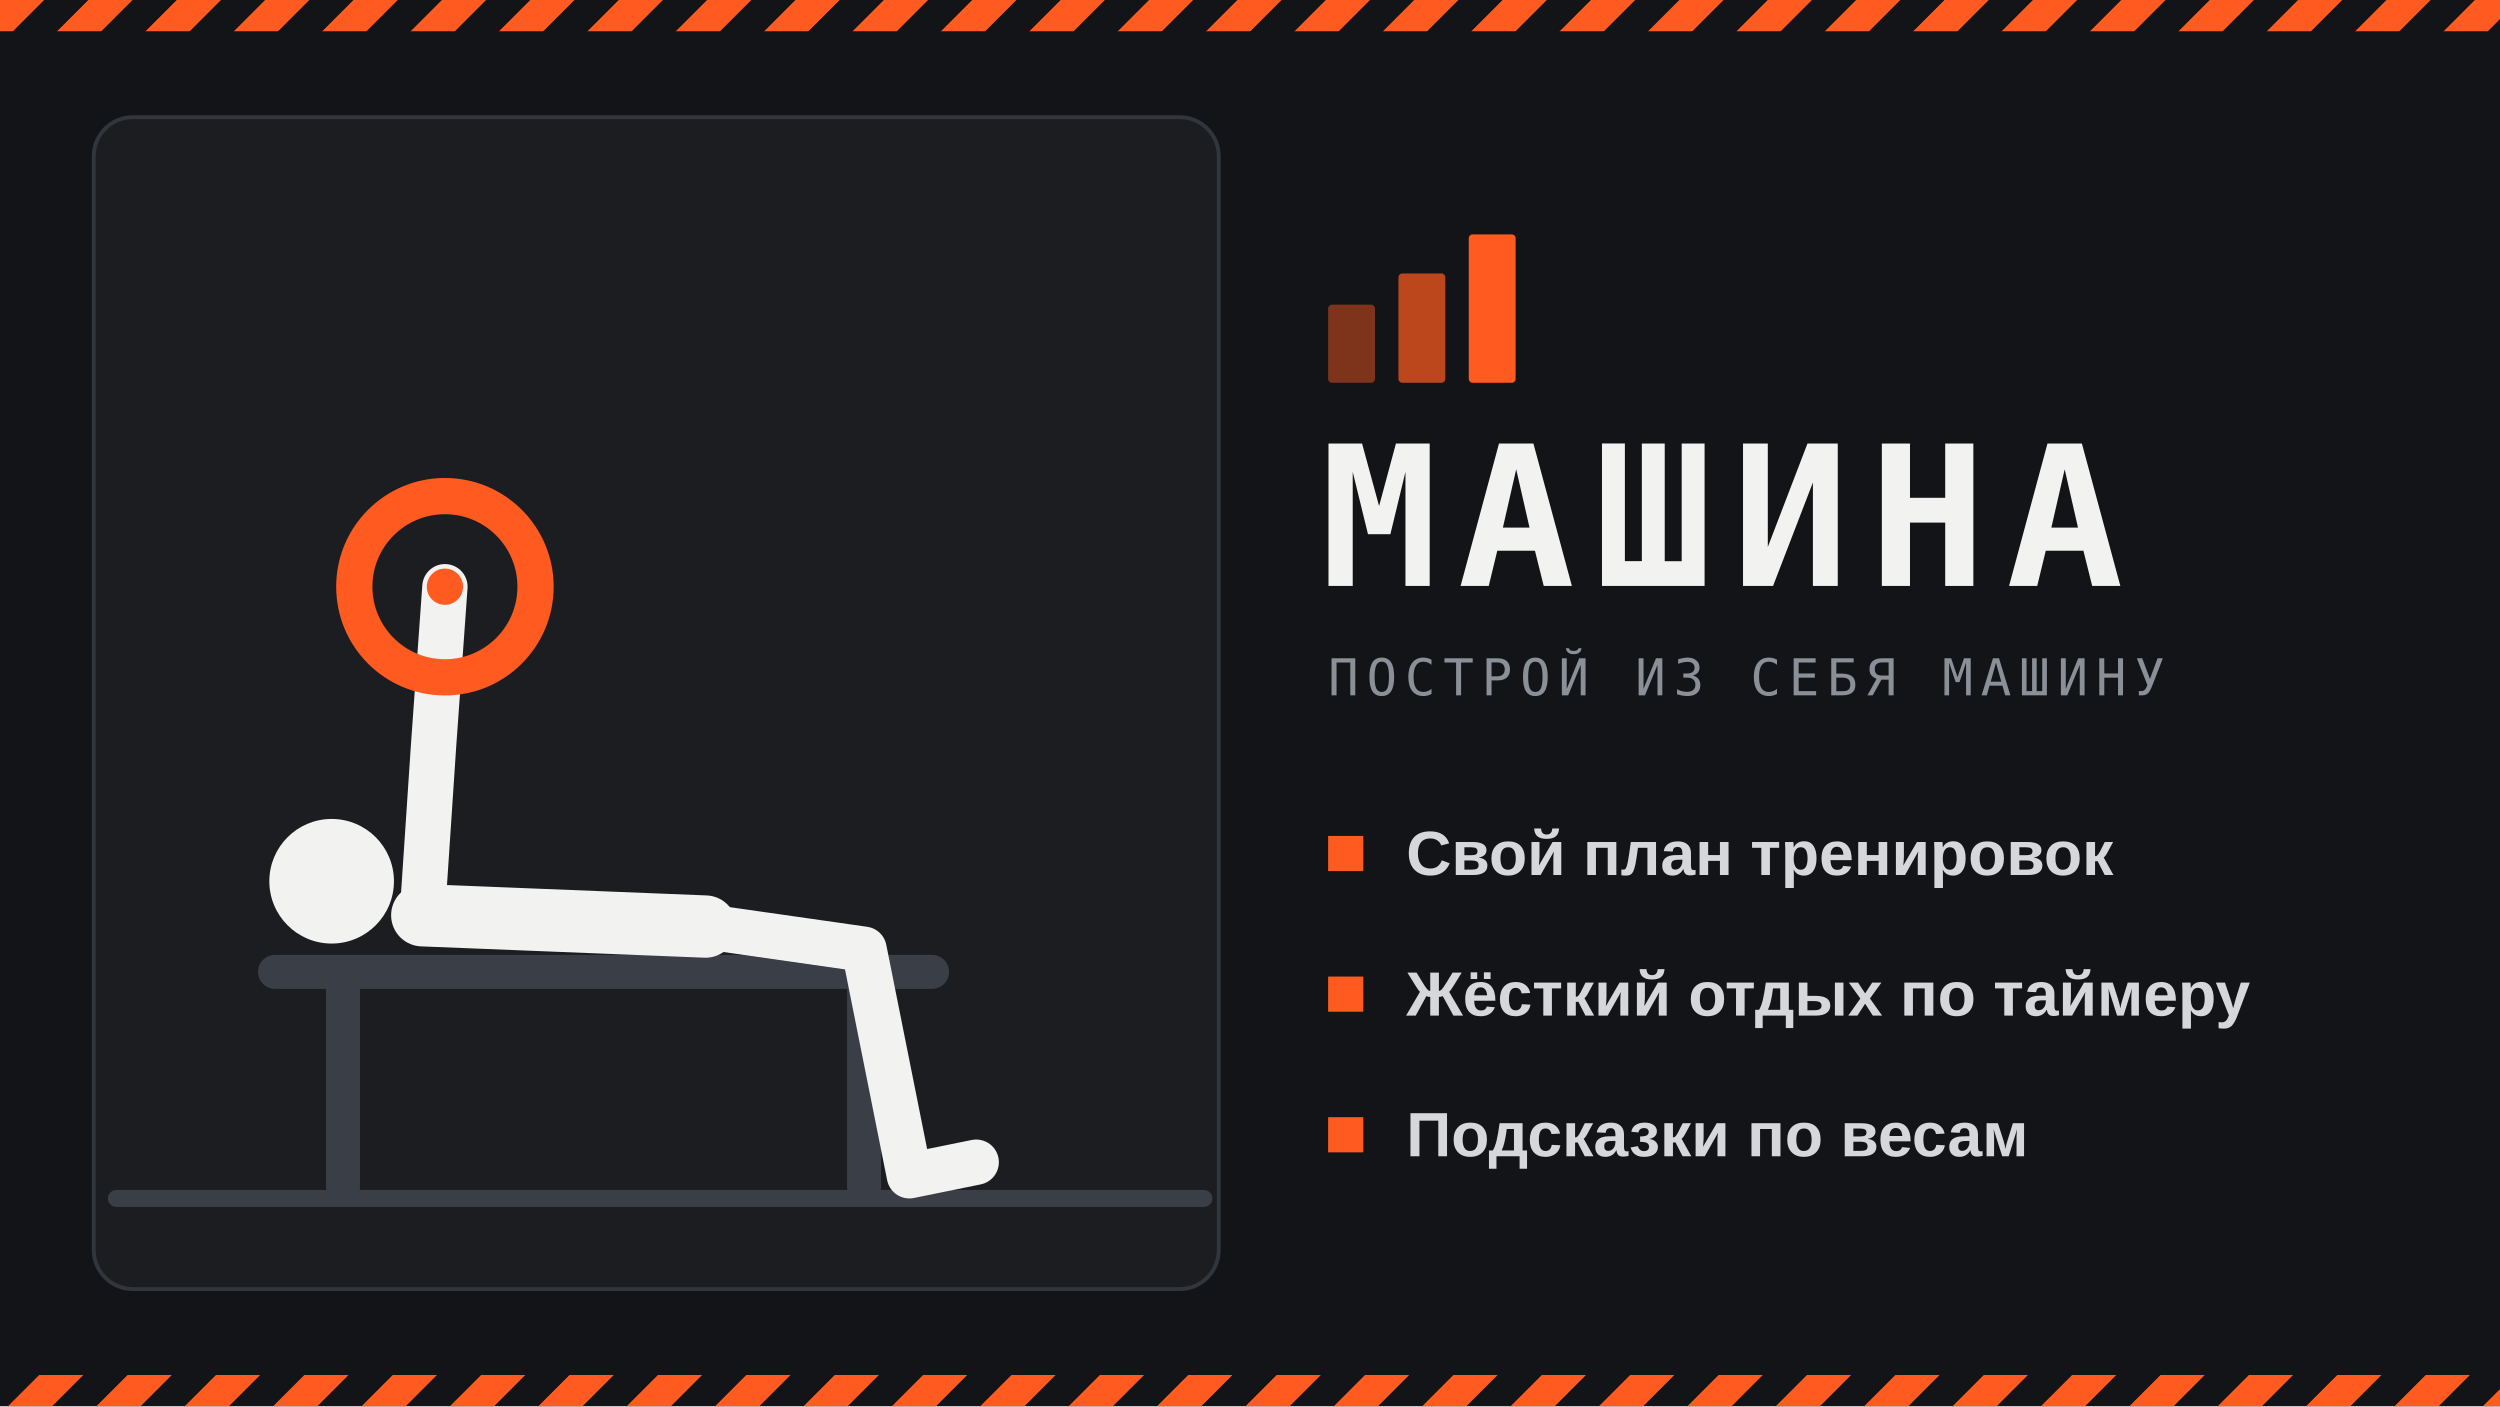
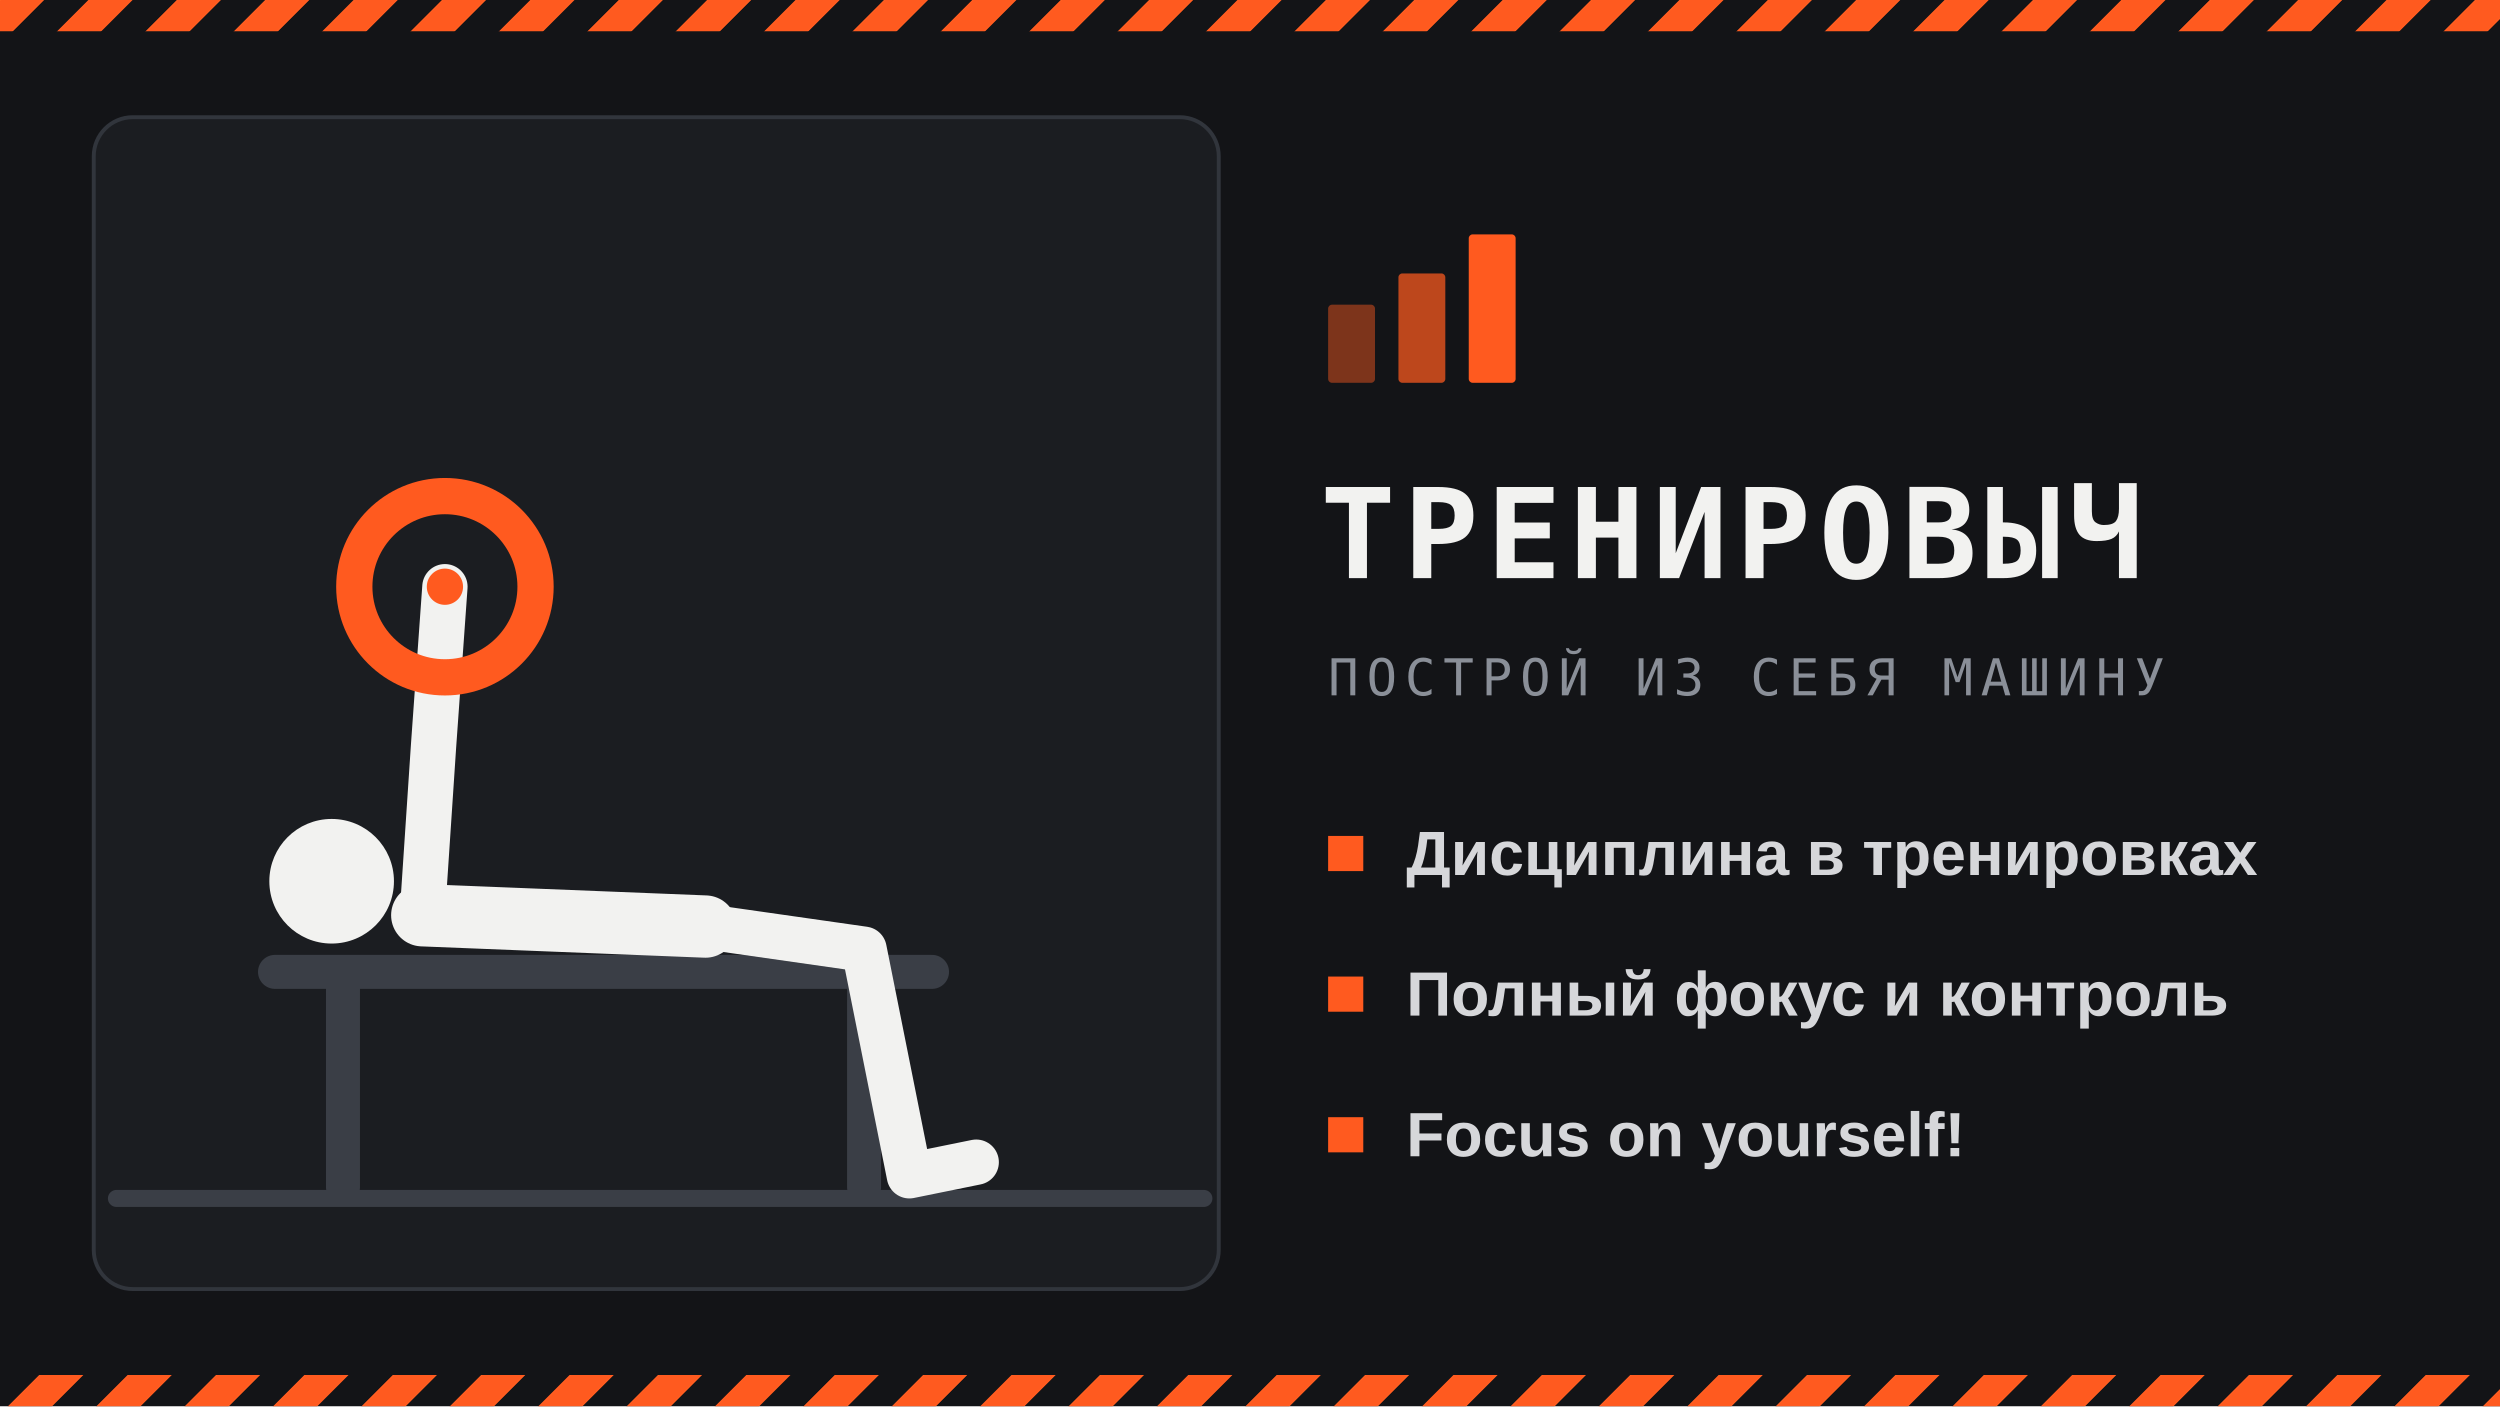
<svg xmlns="http://www.w3.org/2000/svg" width="640" height="360" viewBox="0 0 640 360">
  <defs>
    <pattern id="hz" width="16" height="16" patternUnits="userSpaceOnUse" patternTransform="rotate(45)">
      <rect width="8" height="16" fill="#ff5a1f" />
    </pattern>
  </defs>
  <rect width="640" height="360" fill="#131417" />
  <rect x="0" y="0" width="640" height="8" fill="url(#hz)" />
  <rect x="0" y="352" width="640" height="8" fill="url(#hz)" />
  <rect x="24" y="30" width="288" height="300" rx="10" fill="#1b1d21" stroke="#31353c" />
  <g transform="translate(24 40) scale(2.9)" fill="none" stroke-linecap="round" stroke-linejoin="round">
    <line x1="2" y1="92" x2="98" y2="92" stroke="#3a3e46" stroke-width="1.5" />
    <path d="M16 72 H74 M22 72 V91 M68 72 V91" stroke="#3a3e46" stroke-width="3" />
    <polyline points="54,68 68,70 72,90 77.9,88.8" stroke="#f2f2f0" stroke-width="4" />
    <polyline points="29,67 54,68" stroke="#f2f2f0" stroke-width="5.5" />
    <polyline points="29,67 30,52 31,38" stroke="#f2f2f0" stroke-width="4" />
    <circle cx="21" cy="64" r="5.5" fill="#f2f2f0" />
    <circle cx="31" cy="38" r="8" stroke="#ff5a1f" stroke-width="3.2" />
    <circle cx="31" cy="38" r="1.6" fill="#ff5a1f" />
  </g>
  <g font-family="Menlo, 'SF Mono', monospace">
    <g transform="translate(340 66)">
      <rect x="0" y="12" width="12" height="20" rx="1" fill="#ff5a1f" opacity="0.45" />
      <rect x="18" y="4" width="12" height="28" rx="1" fill="#ff5a1f" opacity="0.72" />
      <rect x="36" y="-6" width="12" height="38" rx="1" fill="#ff5a1f" />
    </g>
-     <text x="338" y="150" font-size="50" font-weight="700" fill="#f2f2f0" letter-spacing="5">МАШИНА</text>
+     <text x="338" y="148" font-size="32" font-weight="700" fill="#f2f2f0" letter-spacing="2">ТРЕНИРОВЫЧ</text>
    <text x="340" y="178" font-size="13" fill="#8a8f98" letter-spacing="2">ПОСТРОЙ ИЗ СЕБЯ МАШИНУ</text>
    <g font-size="16" fill="#d6d7da" font-family="-apple-system, 'Helvetica Neue', Arial, sans-serif" font-weight="600">
      <rect x="340" y="214" width="9" height="9" fill="#ff5a1f" />
-       <text x="360" y="224">Свой план тренировок</text>
+       <text x="360" y="224">Дисциплина в тренировках</text>
      <rect x="340" y="250" width="9" height="9" fill="#ff5a1f" />
-       <text x="360" y="260">Жёсткий отдых по таймеру</text>
+       <text x="360" y="260">Полный фокус и контроль</text>
      <rect x="340" y="286" width="9" height="9" fill="#ff5a1f" />
-       <text x="360" y="296">Подсказки по весам</text>
+       <text x="360" y="296">Focus on yourself!</text>
    </g>
  </g>
</svg>
